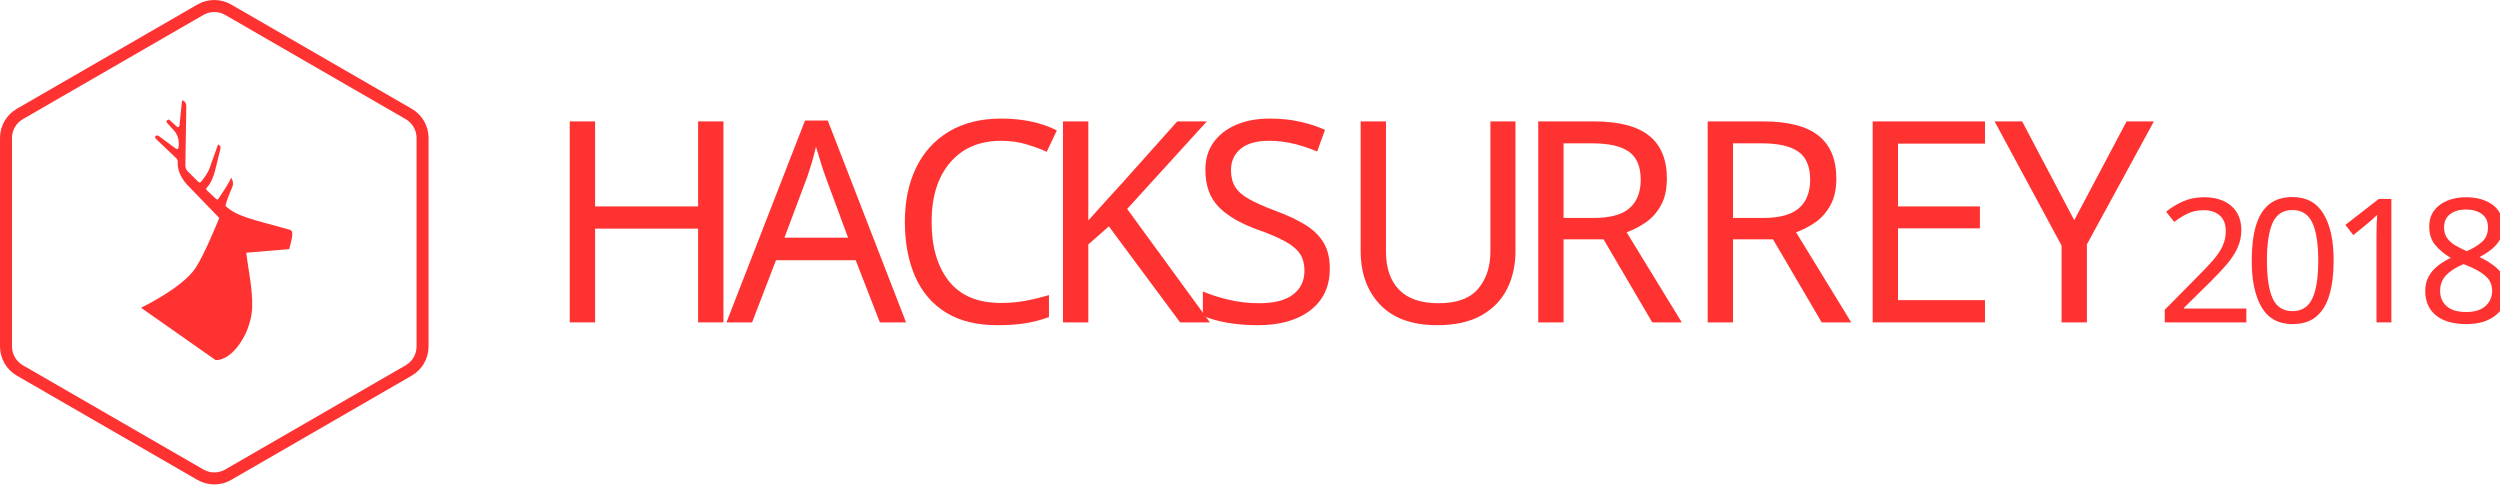
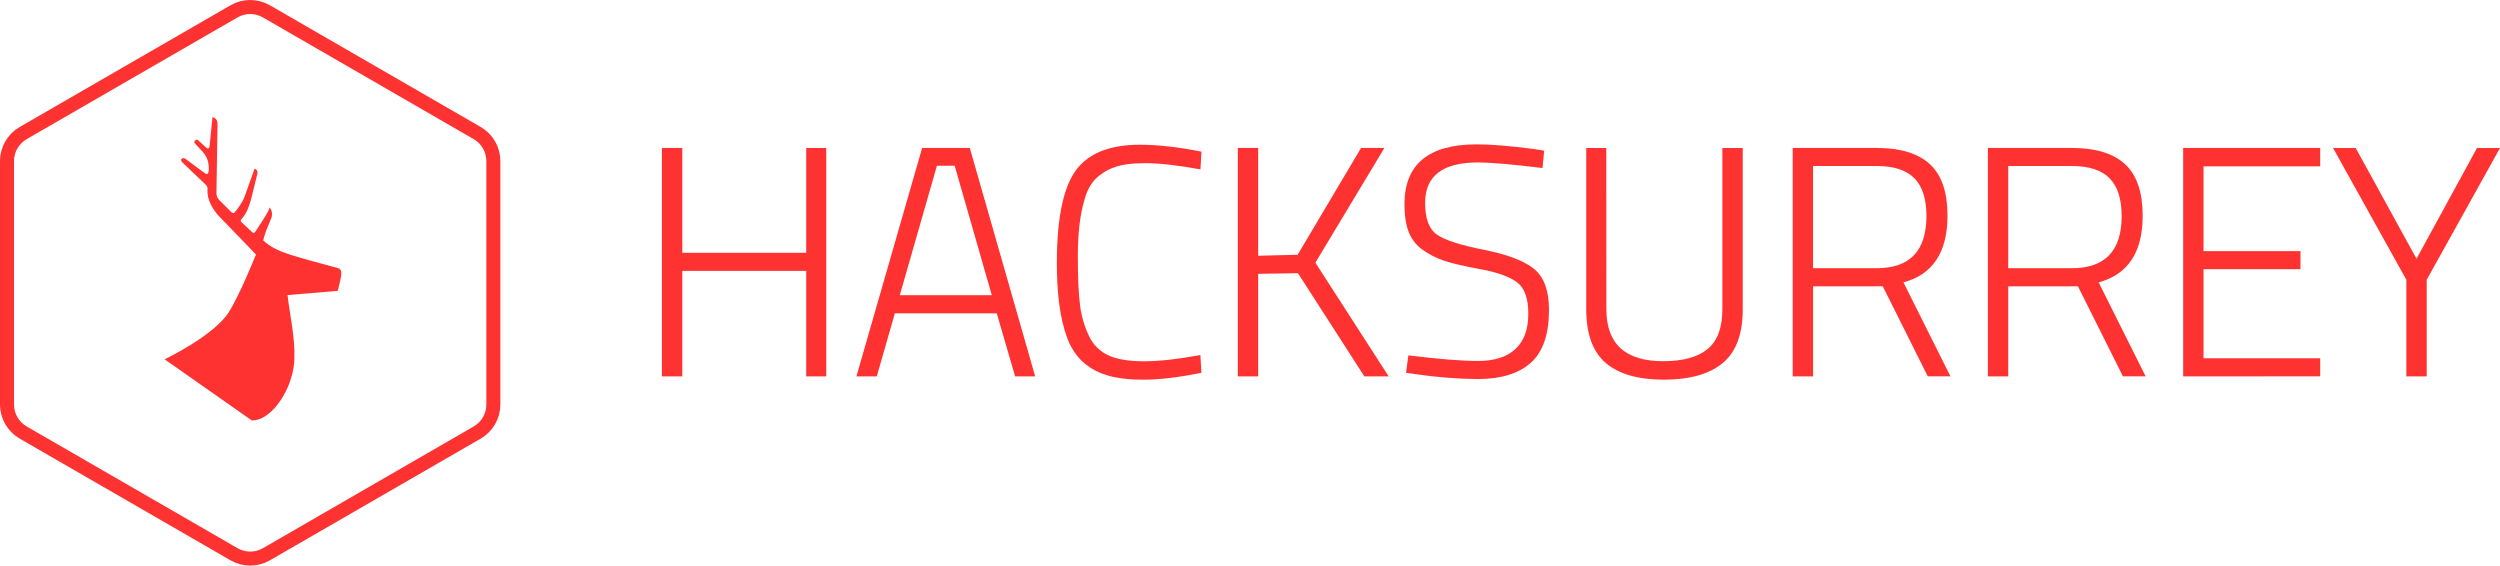
- <svg xmlns="http://www.w3.org/2000/svg" viewBox="0 0 2082.78 403.59">
+ <svg xmlns="http://www.w3.org/2000/svg" viewBox="0 0 1783.89 403.59">
  <defs>
-     <style>.cls-1,.cls-12,.cls-3{fill:#ff3232;}.cls-2{fill:none;stroke:#ff3232;stroke-miterlimit:10;stroke-width:10px;}.cls-3{font-size:335px;letter-spacing:-0.02em;}.cls-12,.cls-3{font-family:TitilliumWeb-Light, Titillium Web;}.cls-4{letter-spacing:-0.02em;}.cls-5{letter-spacing:-0.02em;}.cls-6{letter-spacing:-0.02em;}.cls-7{letter-spacing:-0.02em;}.cls-8{letter-spacing:-0.02em;}.cls-9{letter-spacing:-0.02em;}.cls-10{letter-spacing:-0.02em;}.cls-11{letter-spacing:-0.02em;}.cls-12{font-size:72px;letter-spacing:-0.02em;}.cls-13{font-size:144px;font-family:TitilliumWeb-ExtraLight, Titillium Web;letter-spacing:-0.07em;}</style>
+     <style>.cls-1{fill:#ff3232;}.cls-2{fill:none;stroke:#ff3232;stroke-miterlimit:10;stroke-width:10px;}</style>
  </defs>
  <g id="Layer_2" data-name="Layer 2">
    <g id="Layer_1-2" data-name="Layer 1">
      <path class="cls-1" d="M198.13,202.88h0Z" />
      <path class="cls-1" d="M199.44,203,199,203Z" />
      <path class="cls-1" d="M198.13,202.88h0Z" />
      <path class="cls-1" d="M199.44,203,199,203Z" />
      <path class="cls-1" d="M243.53,194.79c0-1-.21-2.86-2.18-3.41-33.33-9.25-43.51-10.93-53.51-19.77,1.06-5.41,3.52-10.34,5.52-15.41a7.91,7.91,0,0,0-.91-8.19c-.83,3.58-8.49,14.43-10.27,17.31-.84,1.35-1.52,1-2.44.14l-7.19-6.69c-1.05-.93-1-1.69-.09-2.61,3.76-3.94,5.71-10.25,6.7-14l4.35-17.6c.55-2,.22-3.24-1.81-4.32l-7.12,19.92c-1.36,4.31-6.77,10.94-6.77,10.94-1.12,1.41-1.76,1.15-3,0l-8.22-8.2a6.77,6.77,0,0,1-2.14-5.21l.76-48.89c.05-2.73-.86-4.32-3.56-5.3l-2,19.79c-.1.88-.07,2.07-.85,2.5-1,.54-1.87-.69-2.61-1.32l-4.66-4.28c-.9-.89-1.55-.68-2.34.14a1.29,1.29,0,0,0,0,2.09l3.07,3.38c4.24,4.18,6.71,7.64,6.73,14.48,0,1.49-.23,3.48-1,3.85s-2.08-.77-3-1.42l-12.44-9.2c-1.17-.9-2.24-.89-3.11,0s.83,2.53.83,2.53l16,15.24c1.17,1.11,2.11,2.19,1.79,3.91-.51,7.72,4.28,14.77,7.64,18.48,0,0,18.49,19.24,26.95,27.92,0,0-11.55,29-19.59,41.45-10.9,16.82-45.6,33.34-45.6,33.34l62.24,43.66c13.2,0,24.63-18.06,28-30.34A48.21,48.21,0,0,0,210.06,256c.53-15.38-3.13-30.32-4.9-45.46l35.83-3S243.65,198,243.53,194.79Zm-45.42,8.09Z" />
      <path class="cls-2" d="M167,8.09,16.55,94.94A23.09,23.09,0,0,0,5,114.94v173.7a23.08,23.08,0,0,0,11.55,20L167,395.49a23.08,23.08,0,0,0,23.1,0L340.5,308.64a23.09,23.09,0,0,0,11.54-20V114.94a23.11,23.11,0,0,0-11.54-20L190.07,8.09A23.13,23.13,0,0,0,167,8.09Z" />
-       <text class="cls-3" transform="translate(451.92 268.57) scale(0.7)">H<tspan class="cls-4" x="219.01" y="0">A</tspan>
-         <tspan class="cls-5" x="410.89" y="0">C</tspan>
-         <tspan class="cls-6" x="587.04" y="0">K</tspan>
-         <tspan class="cls-7" x="768.91" y="0">S</tspan>
-         <tspan class="cls-8" x="943.64" y="0">U</tspan>
-         <tspan class="cls-9" x="1152.66" y="0">RR</tspan>
-         <tspan class="cls-10" x="1550.69" y="0">E</tspan>
-         <tspan class="cls-11" x="1728.27" y="0">Y</tspan>
-       </text>
-       <text class="cls-12" transform="translate(1782.02 268.57)">
-         <tspan class="cls-13" x="14.56" y="0">2018</tspan>
-       </text>
+       <path class="cls-1" d="M575.27,268.57V193.29H486.86v75.28H472.32v-163h14.54V180.4h88.41V105.59h14.3v163Z" />
+       <path class="cls-1" d="M611.1,268.57l46.9-163h34l46.66,163h-14.3l-13.13-45h-72.7l-12.9,45Zm57.45-150.32-26.5,92.4h65.66l-26.5-92.4Z" />
+       <path class="cls-1" d="M857.26,266q-24.15,4.92-41.27,4.92t-27.55-3.63a44,44,0,0,1-17-10.2A45.18,45.18,0,0,1,761.12,240q-7-19.23-7-52.3,0-53,16.89-70.11,13.83-14.3,42.21-14.31,19.46,0,44.08,4.93l-.7,12.66q-24.39-4.45-39.16-4.45t-22.87,3.16A36,36,0,0,0,781.4,128q-5,5.28-7.62,14.66-4.69,15.95-4.69,39.87t1.64,35.76a70.49,70.49,0,0,0,6.33,21.45,28.31,28.31,0,0,0,13.84,13.84q9.15,4.21,25.33,4.22t40.33-4.46Z" />
+       <path class="cls-1" d="M897.79,268.57H883.25v-163h14.54v76.92l28.14-.71,45.26-76.21h16.65L938.6,187.43l52.29,81.14H973.54l-47.37-73.64-28.38.47Z" />
+       <path class="cls-1" d="M1054.65,115.91q-37.76,0-37.75,28.84,0,16.89,8.56,22.75T1059,178.28q25,4.93,35.64,13.61T1105.3,221q0,26.26-13,37.88t-38.11,11.6a319.59,319.59,0,0,1-42.44-3.28L1003.3,266l1.64-12.43q32.11,4,49.71,4t26.73-8.56q9.15-8.56,9.15-25.1t-8.09-22.51q-8.09-6-25.8-9.26t-25.91-6a57.75,57.75,0,0,1-15.36-7.74,27.81,27.81,0,0,1-10.2-12.9q-3-7.84-3-19.81,0-42.68,51.59-42.68,15.48,0,40.34,3.28l7.74,1.18-1.18,12.42Q1068.26,115.92,1054.65,115.91Z" />
+       <path class="cls-1" d="M1146.24,220.73q0,37.05,40.57,37,21.11,0,31.66-8.68T1229,220.73V105.59h14.54V220.73q0,26.51-14.31,38.34t-41.85,11.84q-27.57,0-41.51-11.84t-14-38.34V105.59h14.3Z" />
+       <path class="cls-1" d="M1293.72,204.31v64.26h-14.53v-163H1339q25.56,0,38.11,11.61t12.54,36.7q0,39.16-31.42,47.6l33.54,67.07h-16.19l-32.12-64.26Zm80.91-50.18q0-18.28-8.68-27t-27-8.67h-45.26v72.93H1339Q1374.62,191.42,1374.63,154.13Z" />
+       <path class="cls-1" d="M1433,204.31v64.26h-14.54v-163h59.8q25.56,0,38.11,11.61t12.54,36.7q0,39.16-31.42,47.6l33.54,67.07h-16.19l-32.12-64.26Zm80.91-50.18q0-18.28-8.68-27t-27-8.67H1433v72.93h45.26Q1513.93,191.42,1513.94,154.13Z" />
+       <path class="cls-1" d="M1557.81,268.57v-163h97.78v13.13h-83.25v60.5h69.18v12.9h-69.18v63.55h83.25v12.9Z" />
+       <path class="cls-1" d="M1731.59,268.57h-14.53V199.62l-52.3-94h16.18l43.38,79,43.15-79h16.42l-52.3,94Z" />
    </g>
  </g>
</svg>
